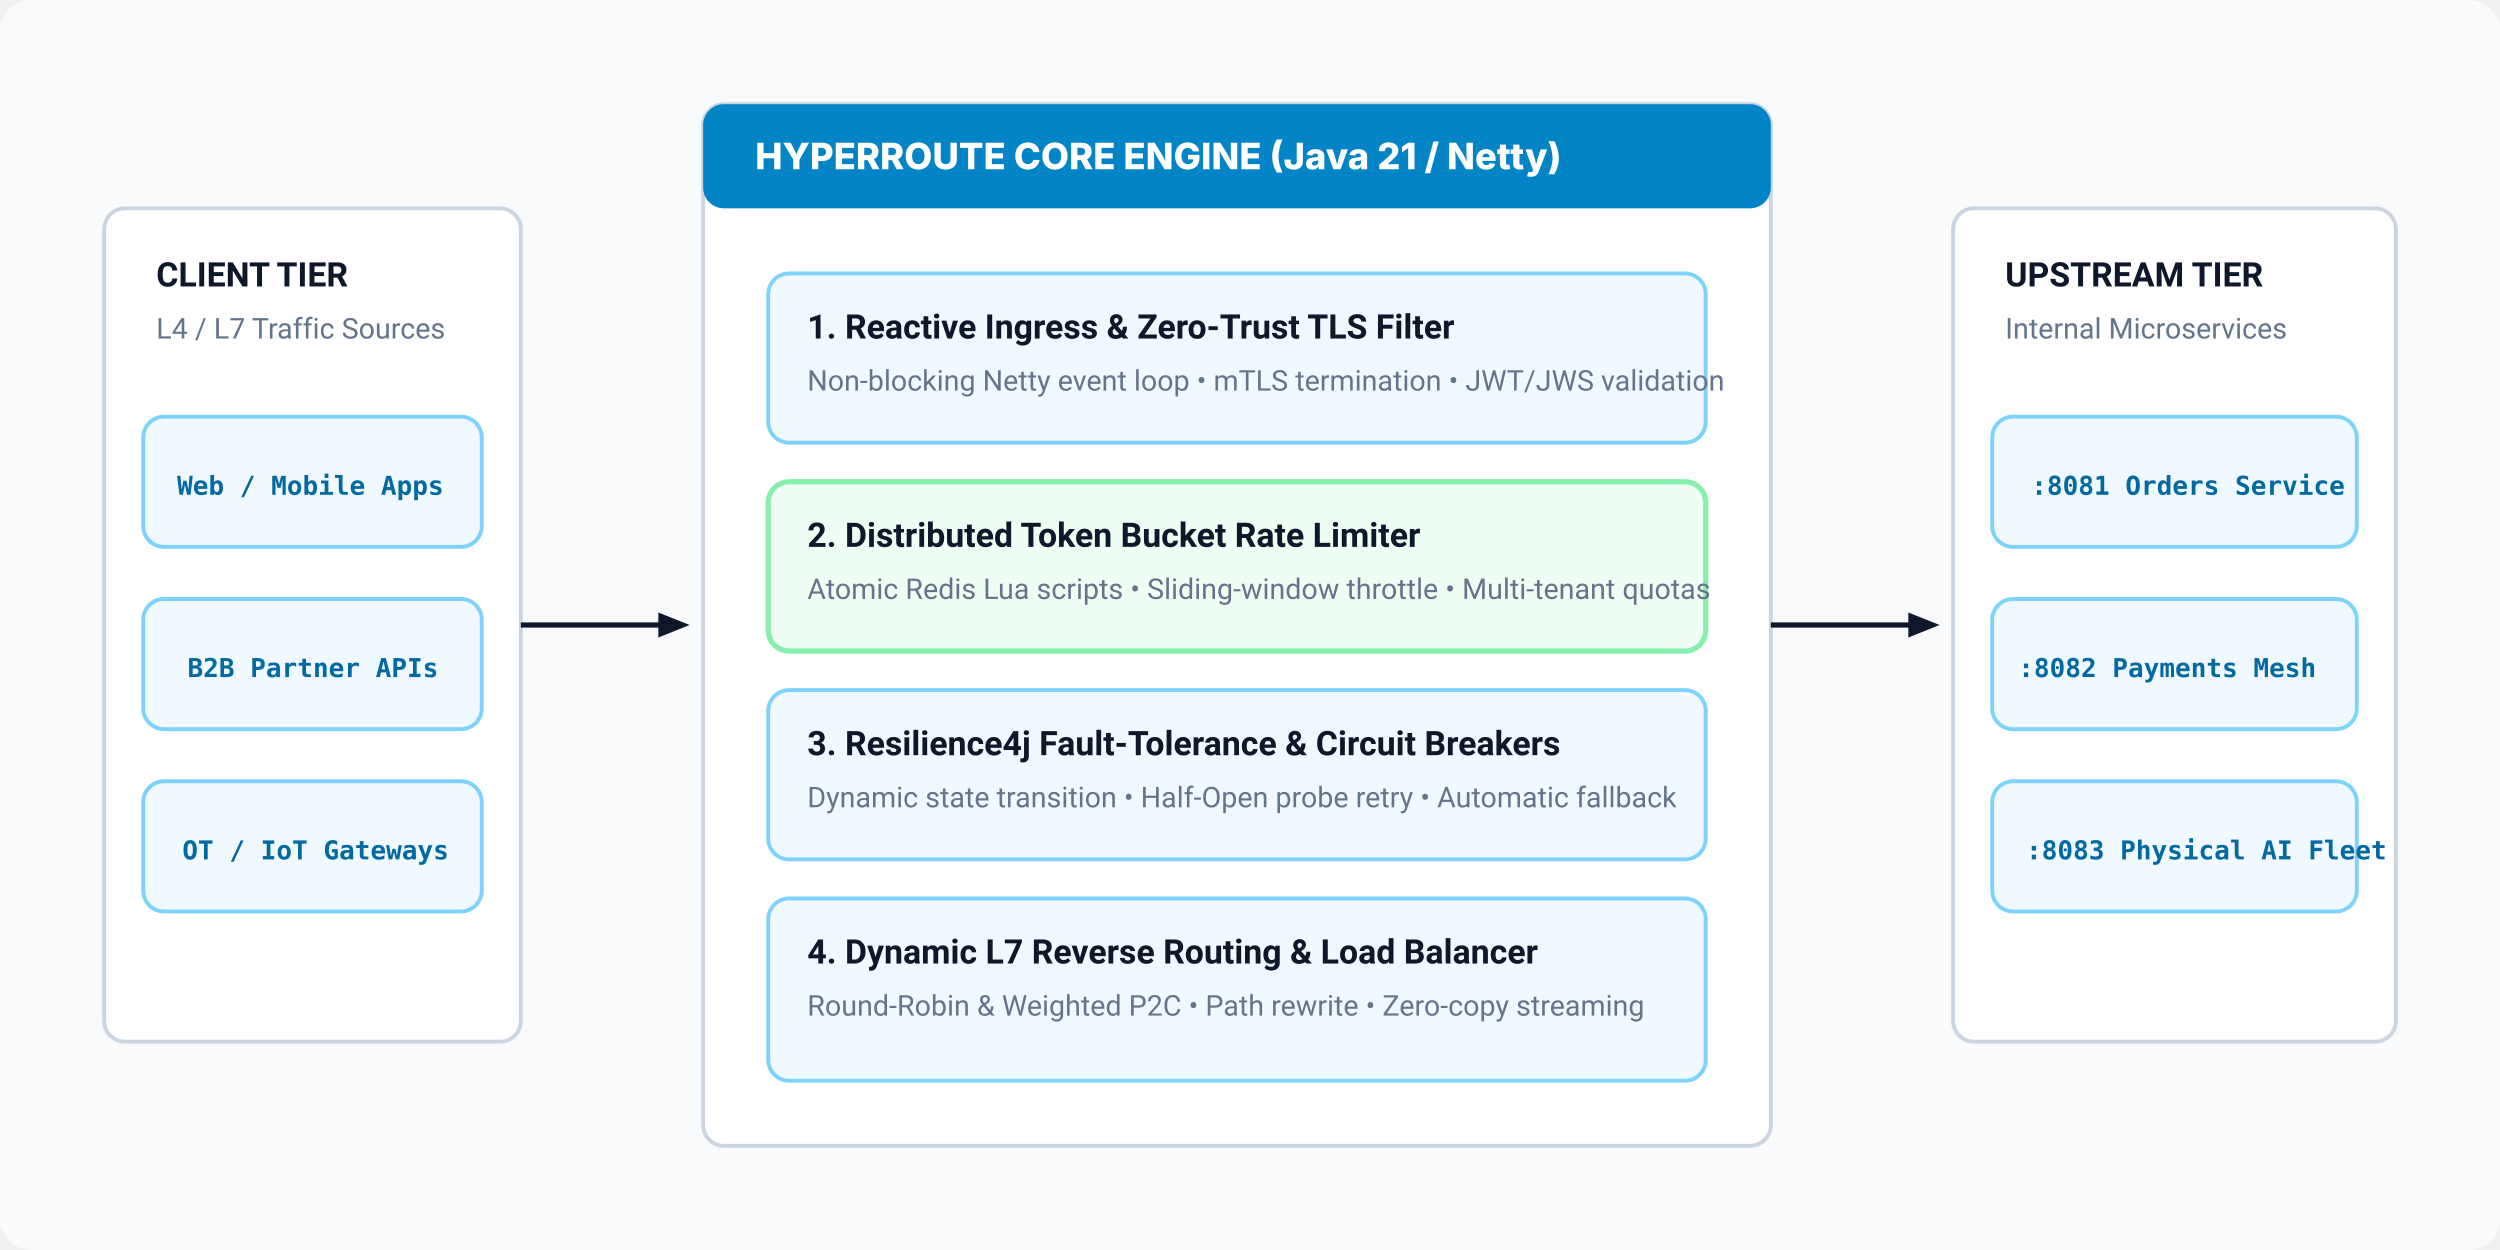
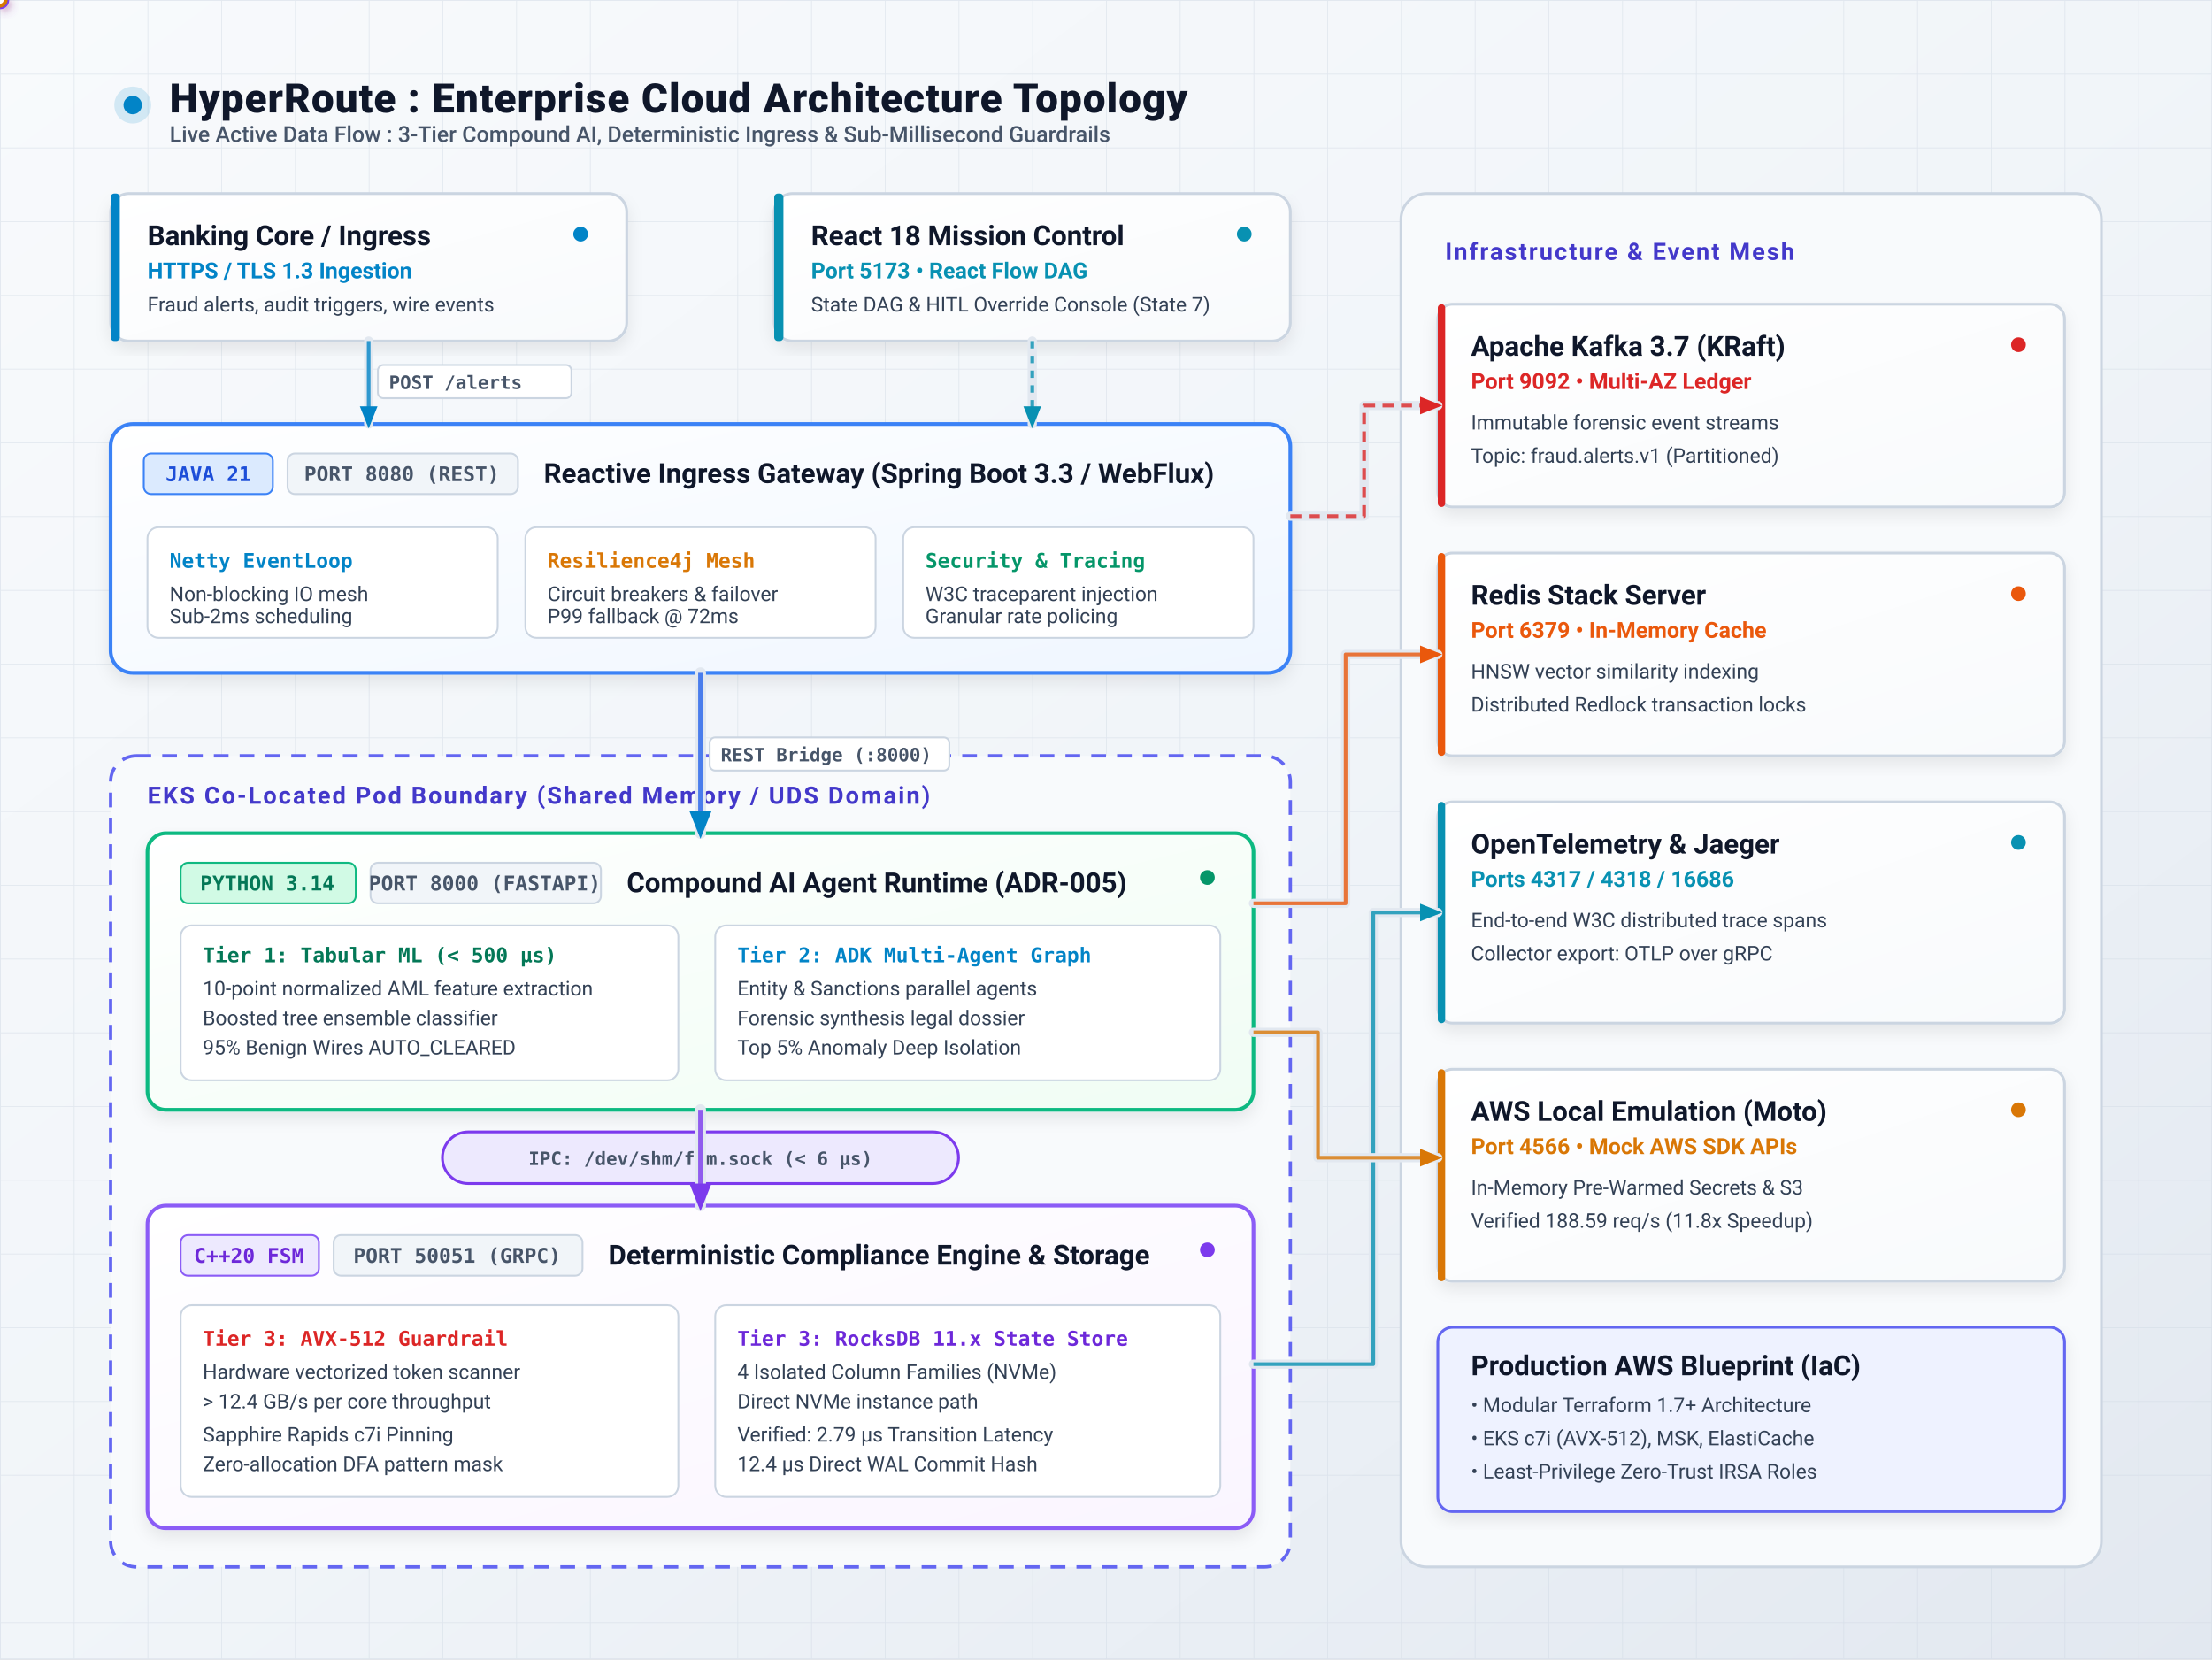
- <svg xmlns="http://www.w3.org/2000/svg" viewBox="0 0 960 480" width="100%" height="100%">
+ <svg xmlns="http://www.w3.org/2000/svg" viewBox="0 0 1200 900" width="100%" height="100%" text-rendering="geometricPrecision" shape-rendering="geometricPrecision">
  <defs>
-     <style>
-       .bg { fill: #f8fafc; }
-       .card { fill: #ffffff; stroke: #cbd5e1; stroke-width: 1.5; rx: 8; }
-       .core-card { fill: #f0fdf4; stroke: #86efac; stroke-width: 2; rx: 8; }
-       .accent-card { fill: #f0f9ff; stroke: #7dd3fc; stroke-width: 1.5; rx: 8; }
-       .title { font-family: -apple-system, BlinkMacSystemFont, "Segoe UI", Roboto, sans-serif; font-size: 13px; font-weight: 700; fill: #0f172a; }
-       .subtitle { font-family: -apple-system, BlinkMacSystemFont, "Segoe UI", Roboto, sans-serif; font-size: 11px; fill: #64748b; }
-       .badge-text { font-family: monospace; font-size: 10px; font-weight: 700; fill: #0369a1; }
-       .arrow { stroke: #0284c7; stroke-width: 2; fill: none; stroke-dasharray: 4,4; }
-       .solid-arrow { stroke: #0f172a; stroke-width: 2; fill: none; }
-       marker { fill: #0284c7; }
-     </style>
-     <marker id="arr" viewBox="0 0 10 10" refX="6" refY="5" markerWidth="6" markerHeight="6" orient="auto-start-reverse">
+     <linearGradient id="canvas-bg" x1="0%" y1="0%" x2="100%" y2="100%">
+       <stop offset="0%" stop-color="#f8fafc" />
+       <stop offset="50%" stop-color="#f1f5f9" />
+       <stop offset="100%" stop-color="#e2e8f0" />
+     </linearGradient>
+     <linearGradient id="card-grad-white" x1="0%" y1="0%" x2="100%" y2="100%">
+       <stop offset="0%" stop-color="#ffffff" />
+       <stop offset="100%" stop-color="#f8fafc" />
+     </linearGradient>
+     <linearGradient id="card-grad-java" x1="0%" y1="0%" x2="100%" y2="100%">
+       <stop offset="0%" stop-color="#ffffff" />
+       <stop offset="100%" stop-color="#eff6ff" />
+     </linearGradient>
+     <linearGradient id="card-grad-py" x1="0%" y1="0%" x2="100%" y2="100%">
+       <stop offset="0%" stop-color="#ffffff" />
+       <stop offset="100%" stop-color="#f0fdf4" />
+     </linearGradient>
+     <linearGradient id="card-grad-cpp" x1="0%" y1="0%" x2="100%" y2="100%">
+       <stop offset="0%" stop-color="#ffffff" />
+       <stop offset="100%" stop-color="#faf5ff" />
+     </linearGradient>
+     <linearGradient id="card-grad-infra" x1="0%" y1="0%" x2="100%" y2="100%">
+       <stop offset="0%" stop-color="#ffffff" />
+       <stop offset="100%" stop-color="#f8fafc" />
+     </linearGradient>
+     <filter id="card-shadow" x="-5%" y="-5%" width="110%" height="115%">
+       <feDropShadow dx="0" dy="4" stdDeviation="4" flood-color="#0f172a" flood-opacity="0.08" />
+     </filter>
+     <filter id="photon-glow" x="-50%" y="-50%" width="200%" height="200%">
+       <feGaussianBlur stdDeviation="2.5" result="blur1" />
+       <feGaussianBlur stdDeviation="1" result="blur2" />
+       <feMerge>
+         <feMergeNode in="blur1" />
+         <feMergeNode in="blur2" />
+         <feMergeNode in="SourceGraphic" />
+       </feMerge>
+     </filter>
+     <marker id="arrow-blue" viewBox="0 0 10 10" refX="8" refY="5" markerWidth="6" markerHeight="6" orient="auto-start-reverse">
      <path d="M 0 1 L 10 5 L 0 9 z" fill="#0284c7" />
    </marker>
-     <marker id="arr-dark" viewBox="0 0 10 10" refX="6" refY="5" markerWidth="6" markerHeight="6" orient="auto-start-reverse">
-       <path d="M 0 1 L 10 5 L 0 9 z" fill="#0f172a" />
+     <marker id="arrow-cyan" viewBox="0 0 10 10" refX="8" refY="5" markerWidth="6" markerHeight="6" orient="auto-start-reverse">
+       <path d="M 0 1 L 10 5 L 0 9 z" fill="#0891b2" />
+     </marker>
+     <marker id="arrow-purple" viewBox="0 0 10 10" refX="8" refY="5" markerWidth="6" markerHeight="6" orient="auto-start-reverse">
+       <path d="M 0 1 L 10 5 L 0 9 z" fill="#7c3aed" />
+     </marker>
+     <marker id="arrow-red" viewBox="0 0 10 10" refX="8" refY="5" markerWidth="6" markerHeight="6" orient="auto-start-reverse">
+       <path d="M 0 1 L 10 5 L 0 9 z" fill="#dc2626" />
+     </marker>
+     <marker id="arrow-orange" viewBox="0 0 10 10" refX="8" refY="5" markerWidth="6" markerHeight="6" orient="auto-start-reverse">
+       <path d="M 0 1 L 10 5 L 0 9 z" fill="#ea580c" />
+     </marker>
+     <marker id="arrow-amber" viewBox="0 0 10 10" refX="8" refY="5" markerWidth="6" markerHeight="6" orient="auto-start-reverse">
+       <path d="M 0 1 L 10 5 L 0 9 z" fill="#d97706" />
    </marker>
  </defs>
-   <rect width="960" height="480" class="bg" rx="12" />
-   <rect x="40" y="80" width="160" height="320" class="card" />
-   <text x="60" y="110" class="title">CLIENT TIER</text>
-   <text x="60" y="130" class="subtitle">L4 / L7 Traffic Sources</text>
-   <rect x="55" y="160" width="130" height="50" class="accent-card" />
-   <text x="68" y="190" class="badge-text">Web / Mobile Apps</text>
-   <rect x="55" y="230" width="130" height="50" class="accent-card" />
-   <text x="72" y="260" class="badge-text">B2B Partner APIs</text>
-   <rect x="55" y="300" width="130" height="50" class="accent-card" />
-   <text x="70" y="330" class="badge-text">OT / IoT Gateways</text>
-   <path d="M 200 240 L 260 240" class="solid-arrow" marker-end="url(#arr-dark)" />
-   <rect x="270" y="40" width="410" height="400" class="card" stroke="#0284c7" stroke-width="2" />
-   <rect x="270" y="40" width="410" height="40" fill="#0284c7" rx="8" />
-   <text x="290" y="65" font-family="-apple-system, BlinkMacSystemFont, sans-serif" font-size="14" font-weight="800" fill="#ffffff">HYPERROUTE CORE ENGINE (Java 21 / Netty)</text>
-   <rect x="295" y="105" width="360" height="65" class="accent-card" />
-   <text x="310" y="130" class="title">1. Reactive Ingress &amp; Zero-Trust TLS Filter</text>
-   <text x="310" y="150" class="subtitle">Non-blocking Netty event loop • mTLS termination • JWT/JWS validation</text>
-   <rect x="295" y="185" width="360" height="65" class="core-card" />
-   <text x="310" y="210" class="title">2. Distributed Token Bucket Rate Limiter</text>
-   <text x="310" y="230" class="subtitle">Atomic Redis Lua scripts • Sliding-window throttle • Multi-tenant quotas</text>
-   <rect x="295" y="265" width="360" height="65" class="accent-card" />
-   <text x="310" y="290" class="title">3. Resilience4j Fault-Tolerance &amp; Circuit Breakers</text>
-   <text x="310" y="310" class="subtitle">Dynamic state transition • Half-Open probe retry • Automatic fallback</text>
-   <rect x="295" y="345" width="360" height="70" class="accent-card" />
-   <text x="310" y="370" class="title">4. Dynamic L7 Reverse Routing &amp; Load Balancer</text>
-   <text x="310" y="390" class="subtitle">Round-Robin &amp; Weighted P2C • Path rewrite • Zero-copy streaming</text>
-   <path d="M 680 240 L 740 240" class="solid-arrow" marker-end="url(#arr-dark)" />
-   <rect x="750" y="80" width="170" height="320" class="card" />
-   <text x="770" y="110" class="title">UPSTREAM TIER</text>
-   <text x="770" y="130" class="subtitle">Internal Microservices</text>
-   <rect x="765" y="160" width="140" height="50" class="accent-card" />
-   <text x="780" y="190" class="badge-text">:8081 Orders Service</text>
-   <rect x="765" y="230" width="140" height="50" class="accent-card" />
-   <text x="775" y="260" class="badge-text">:8082 Payments Mesh</text>
-   <rect x="765" y="300" width="140" height="50" class="accent-card" />
-   <text x="778" y="330" class="badge-text">:8083 Physical AI Fleet</text>
+   <style>
+     .title { font-family: -apple-system, BlinkMacSystemFont, "Segoe UI", Roboto, Helvetica, Arial, sans-serif; font-size: 22px; font-weight: 800; fill: #0f172a; letter-spacing: 0.5px; }
+     .subtitle { font-family: -apple-system, BlinkMacSystemFont, "Segoe UI", Roboto, Helvetica, Arial, sans-serif; font-size: 12px; font-weight: 500; fill: #475569; }
+     .tier-title { font-family: -apple-system, BlinkMacSystemFont, "Segoe UI", Roboto, Helvetica, Arial, sans-serif; font-size: 13px; font-weight: 700; fill: #4338ca; text-transform: uppercase; letter-spacing: 1px; }
+     .card-header { font-family: -apple-system, BlinkMacSystemFont, "Segoe UI", Roboto, Helvetica, Arial, sans-serif; font-size: 15px; font-weight: 700; fill: #0f172a; }
+     .card-meta { font-family: -apple-system, BlinkMacSystemFont, "Segoe UI", Roboto, Helvetica, Arial, sans-serif; font-size: 12px; font-weight: 600; }
+     .body-text { font-family: -apple-system, BlinkMacSystemFont, "Segoe UI", Roboto, Helvetica, Arial, sans-serif; font-size: 11px; fill: #334155; font-weight: 400; line-height: 15px; }
+     .badge-text { font-family: ui-monospace, SFMono-Regular, Menlo, Monaco, Consolas, monospace; font-size: 11px; font-weight: 700; }
+     .wire-label { font-family: ui-monospace, SFMono-Regular, Menlo, Monaco, Consolas, monospace; font-size: 10px; font-weight: 700; fill: #475569; }
+   </style>
+   <rect width="1200" height="900" fill="url(#canvas-bg)" />
+   <g opacity="0.45" stroke="#cbd5e1" stroke-width="0.8">
+     <pattern id="grid" width="40" height="40" patternUnits="userSpaceOnUse">
+       <path d="M 40 0 L 0 0 0 40" fill="none" />
+     </pattern>
+     <rect width="1200" height="900" fill="url(#grid)" />
+   </g>
+   <g transform="translate(60, 45)">
+     <circle cx="12" cy="12" r="10" fill="#0284c7" opacity="0.15">
+       <animate attributeName="r" values="8;14;8" dur="2.5s" repeatCount="indefinite" />
+       <animate attributeName="opacity" values="0.15;0.35;0.15" dur="2.5s" repeatCount="indefinite" />
+     </circle>
+     <circle cx="12" cy="12" r="5" fill="#0284c7" />
+     <text x="32" y="16" class="title">HyperRoute : Enterprise Cloud Architecture Topology</text>
+     <text x="32" y="32" class="subtitle">Live Active Data Flow : 3-Tier Compound AI, Deterministic Ingress &amp; Sub-Millisecond Guardrails</text>
+   </g>
+   <g transform="translate(60, 105)">
+     <g>
+       <rect x="0" y="0" width="280" height="80" rx="10" fill="url(#card-grad-white)" stroke="#cbd5e1" stroke-width="1.5" filter="url(#card-shadow)" />
+       <rect x="0" y="0" width="5" height="80" rx="2" fill="#0284c7" />
+       <text x="20" y="28" class="card-header">Banking Core / Ingress</text>
+       <text x="20" y="46" class="card-meta" fill="#0284c7">HTTPS / TLS 1.3 Ingestion</text>
+       <text x="20" y="64" class="body-text">Fraud alerts, audit triggers, wire events</text>
+       <circle cx="255" cy="22" r="4" fill="#0284c7">
+         <animate attributeName="opacity" values="1;0.3;1" dur="1.5s" repeatCount="indefinite" />
+       </circle>
+     </g>
+     <g transform="translate(360, 0)">
+       <rect x="0" y="0" width="280" height="80" rx="10" fill="url(#card-grad-white)" stroke="#cbd5e1" stroke-width="1.5" filter="url(#card-shadow)" />
+       <rect x="0" y="0" width="5" height="80" rx="2" fill="#0891b2" />
+       <text x="20" y="28" class="card-header">React 18 Mission Control</text>
+       <text x="20" y="46" class="card-meta" fill="#0891b2">Port 5173 • React Flow DAG</text>
+       <text x="20" y="64" class="body-text">State DAG &amp; HITL Override Console (State 7)</text>
+       <circle cx="255" cy="22" r="4" fill="#0891b2">
+         <animate attributeName="opacity" values="1;0.3;1" dur="1.8s" repeatCount="indefinite" />
+       </circle>
+     </g>
+   </g>
+   <g transform="translate(60, 230)">
+     <g>
+       <rect x="0" y="0" width="640" height="135" rx="12" fill="url(#card-grad-java)" stroke="#3b82f6" stroke-width="2" filter="url(#card-shadow)" />
+       <rect x="18" y="16" width="70" height="22" rx="4" fill="#dbeafe" stroke="#3b82f6" stroke-width="1" />
+       <text x="53" y="31" text-anchor="middle" class="badge-text" fill="#1d4ed8">JAVA 21</text>
+       <rect x="96" y="16" width="125" height="22" rx="4" fill="#f1f5f9" stroke="#cbd5e1" stroke-width="1" />
+       <text x="158" y="31" text-anchor="middle" class="badge-text" fill="#475569">PORT 8080 (REST)</text>
+       <text x="235" y="32" class="card-header">Reactive Ingress Gateway (Spring Boot 3.3 / WebFlux)</text>
+       <g transform="translate(20, 56)">
+         <rect x="0" y="0" width="190" height="60" rx="6" fill="#ffffff" stroke="#cbd5e1" stroke-width="1" />
+         <text x="12" y="22" class="badge-text" fill="#0284c7">Netty EventLoop</text>
+         <text x="12" y="40" class="body-text">Non-blocking IO mesh</text>
+         <text x="12" y="52" class="body-text">Sub-2ms scheduling</text>
+         <rect x="205" y="0" width="190" height="60" rx="6" fill="#ffffff" stroke="#cbd5e1" stroke-width="1" />
+         <text x="217" y="22" class="badge-text" fill="#d97706">Resilience4j Mesh</text>
+         <text x="217" y="40" class="body-text">Circuit breakers &amp; failover</text>
+         <text x="217" y="52" class="body-text">P99 fallback @ 72ms</text>
+         <rect x="410" y="0" width="190" height="60" rx="6" fill="#ffffff" stroke="#cbd5e1" stroke-width="1" />
+         <text x="422" y="22" class="badge-text" fill="#059669">Security &amp; Tracing</text>
+         <text x="422" y="40" class="body-text">W3C traceparent injection</text>
+         <text x="422" y="52" class="body-text">Granular rate policing</text>
+       </g>
+     </g>
+   </g>
+   <g transform="translate(60, 410)">
+     <rect x="0" y="0" width="640" height="440" rx="14" fill="#f8fafc" stroke="#6366f1" stroke-width="1.8" stroke-dasharray="8 6" />
+     <text x="20" y="26" class="tier-title">EKS Co-Located Pod Boundary (Shared Memory / UDS Domain)</text>
+     <g transform="translate(20, 42)">
+       <rect x="0" y="0" width="600" height="150" rx="10" fill="url(#card-grad-py)" stroke="#10b981" stroke-width="2" filter="url(#card-shadow)" />
+       <rect x="18" y="16" width="95" height="22" rx="4" fill="#d1fae5" stroke="#10b981" stroke-width="1" />
+       <text x="65" y="31" text-anchor="middle" class="badge-text" fill="#047857">PYTHON 3.14</text>
+       <rect x="121" y="16" width="125" height="22" rx="4" fill="#f1f5f9" stroke="#cbd5e1" stroke-width="1" />
+       <text x="183" y="31" text-anchor="middle" class="badge-text" fill="#475569">PORT 8000 (FASTAPI)</text>
+       <text x="260" y="32" class="card-header">Compound AI Agent Runtime (ADR-005)</text>
+       <circle cx="575" cy="24" r="4" fill="#059669">
+         <animate attributeName="opacity" values="1;0.2;1" dur="1.2s" repeatCount="indefinite" />
+       </circle>
+       <g transform="translate(18, 50)">
+         <rect x="0" y="0" width="270" height="84" rx="6" fill="#ffffff" stroke="#cbd5e1" stroke-width="1" />
+         <text x="12" y="20" class="badge-text" fill="#047857">Tier 1: Tabular ML (&lt; 500 µs)</text>
+         <text x="12" y="38" class="body-text">10-point normalized AML feature extraction</text>
+         <text x="12" y="54" class="body-text">Boosted tree ensemble classifier</text>
+         <text x="12" y="70" class="body-text" font-weight="700" fill="#059669">95% Benign Wires AUTO_CLEARED</text>
+         <rect x="290" y="0" width="274" height="84" rx="6" fill="#ffffff" stroke="#cbd5e1" stroke-width="1" />
+         <text x="302" y="20" class="badge-text" fill="#0284c7">Tier 2: ADK Multi-Agent Graph</text>
+         <text x="302" y="38" class="body-text">Entity &amp; Sanctions parallel agents</text>
+         <text x="302" y="54" class="body-text">Forensic synthesis legal dossier</text>
+         <text x="302" y="70" class="body-text" font-weight="700" fill="#d97706">Top 5% Anomaly Deep Isolation</text>
+       </g>
+     </g>
+     <g transform="translate(180, 204)">
+       <rect x="0" y="0" width="280" height="28" rx="14" fill="#ede9fe" stroke="#7c3aed" stroke-width="1.5" />
+       <text x="140" y="18" text-anchor="middle" class="wire-label" fill="#6d28d9">IPC: /dev/shm/fsm.sock (&lt; 6 μs)</text>
+     </g>
+     <g transform="translate(20, 244)">
+       <rect x="0" y="0" width="600" height="175" rx="10" fill="url(#card-grad-cpp)" stroke="#8b5cf6" stroke-width="2" filter="url(#card-shadow)" />
+       <rect x="18" y="16" width="75" height="22" rx="4" fill="#ede9fe" stroke="#8b5cf6" stroke-width="1" />
+       <text x="55" y="31" text-anchor="middle" class="badge-text" fill="#6d28d9">C++20 FSM</text>
+       <rect x="101" y="16" width="135" height="22" rx="4" fill="#f1f5f9" stroke="#cbd5e1" stroke-width="1" />
+       <text x="168" y="31" text-anchor="middle" class="badge-text" fill="#475569">PORT 50051 (GRPC)</text>
+       <text x="250" y="32" class="card-header">Deterministic Compliance Engine &amp; Storage</text>
+       <circle cx="575" cy="24" r="4" fill="#7c3aed">
+         <animate attributeName="opacity" values="1;0.3;1" dur="0.8s" repeatCount="indefinite" />
+       </circle>
+       <g transform="translate(18, 54)">
+         <rect x="0" y="0" width="270" height="104" rx="6" fill="#ffffff" stroke="#cbd5e1" stroke-width="1" />
+         <text x="12" y="22" class="badge-text" fill="#dc2626">Tier 3: AVX-512 Guardrail</text>
+         <text x="12" y="40" class="body-text">Hardware vectorized token scanner</text>
+         <text x="12" y="56" class="body-text">&gt; 12.4 GB/s per core throughput</text>
+         <text x="12" y="74" class="body-text" font-weight="600" fill="#0284c7">Sapphire Rapids c7i Pinning</text>
+         <text x="12" y="90" class="body-text" fill="#64748b">Zero-allocation DFA pattern mask</text>
+         <rect x="290" y="0" width="274" height="104" rx="6" fill="#ffffff" stroke="#cbd5e1" stroke-width="1" />
+         <text x="302" y="22" class="badge-text" fill="#6d28d9">Tier 3: RocksDB 11.x State Store</text>
+         <text x="302" y="40" class="body-text">4 Isolated Column Families (NVMe)</text>
+         <text x="302" y="56" class="body-text">Direct NVMe instance path</text>
+         <text x="302" y="74" class="body-text" font-weight="700" fill="#059669">Verified: 2.79 µs Transition Latency</text>
+         <text x="302" y="90" class="body-text" font-weight="700" fill="#7c3aed">12.4 µs Direct WAL Commit Hash</text>
+       </g>
+     </g>
+   </g>
+   <g transform="translate(760, 105)">
+     <rect x="0" y="0" width="380" height="745" rx="14" fill="#f8fafc" stroke="#cbd5e1" stroke-width="1.5" />
+     <text x="24" y="36" class="tier-title" fill="#334155">Infrastructure &amp; Event Mesh</text>
+     <g transform="translate(20, 60)">
+       <rect x="0" y="0" width="340" height="110" rx="8" fill="url(#card-grad-infra)" stroke="#cbd5e1" stroke-width="1.5" filter="url(#card-shadow)" />
+       <rect x="0" y="0" width="4" height="110" rx="2" fill="#dc2626" />
+       <text x="18" y="28" class="card-header">Apache Kafka 3.7 (KRaft)</text>
+       <text x="18" y="46" class="card-meta" fill="#dc2626">Port 9092 • Multi-AZ Ledger</text>
+       <text x="18" y="68" class="body-text">Immutable forensic event streams</text>
+       <text x="18" y="86" class="body-text" fill="#64748b">Topic: fraud.alerts.v1 (Partitioned)</text>
+       <circle cx="315" cy="22" r="4" fill="#dc2626">
+         <animate attributeName="opacity" values="1;0.2;1" dur="1.1s" repeatCount="indefinite" />
+       </circle>
+     </g>
+     <g transform="translate(20, 195)">
+       <rect x="0" y="0" width="340" height="110" rx="8" fill="url(#card-grad-infra)" stroke="#cbd5e1" stroke-width="1.5" filter="url(#card-shadow)" />
+       <rect x="0" y="0" width="4" height="110" rx="2" fill="#ea580c" />
+       <text x="18" y="28" class="card-header">Redis Stack Server</text>
+       <text x="18" y="46" class="card-meta" fill="#ea580c">Port 6379 • In-Memory Cache</text>
+       <text x="18" y="68" class="body-text">HNSW vector similarity indexing</text>
+       <text x="18" y="86" class="body-text" fill="#64748b">Distributed Redlock transaction locks</text>
+       <circle cx="315" cy="22" r="4" fill="#ea580c">
+         <animate attributeName="opacity" values="1;0.2;1" dur="1.4s" repeatCount="indefinite" />
+       </circle>
+     </g>
+     <g transform="translate(20, 330)">
+       <rect x="0" y="0" width="340" height="120" rx="8" fill="url(#card-grad-infra)" stroke="#cbd5e1" stroke-width="1.5" filter="url(#card-shadow)" />
+       <rect x="0" y="0" width="4" height="120" rx="2" fill="#0891b2" />
+       <text x="18" y="28" class="card-header">OpenTelemetry &amp; Jaeger</text>
+       <text x="18" y="46" class="card-meta" fill="#0891b2">Ports 4317 / 4318 / 16686</text>
+       <text x="18" y="68" class="body-text">End-to-end W3C distributed trace spans</text>
+       <text x="18" y="86" class="body-text" fill="#64748b">Collector export: OTLP over gRPC</text>
+       <circle cx="315" cy="22" r="4" fill="#0891b2">
+         <animate attributeName="opacity" values="1;0.2;1" dur="1.7s" repeatCount="indefinite" />
+       </circle>
+     </g>
+     <g transform="translate(20, 475)">
+       <rect x="0" y="0" width="340" height="115" rx="8" fill="url(#card-grad-infra)" stroke="#cbd5e1" stroke-width="1.5" filter="url(#card-shadow)" />
+       <rect x="0" y="0" width="4" height="115" rx="2" fill="#d97706" />
+       <text x="18" y="28" class="card-header">AWS Local Emulation (Moto)</text>
+       <text x="18" y="46" class="card-meta" fill="#d97706">Port 4566 • Mock AWS SDK APIs</text>
+       <text x="18" y="68" class="body-text">In-Memory Pre-Warmed Secrets &amp; S3</text>
+       <text x="18" y="86" class="body-text" font-weight="700" fill="#059669">Verified 188.59 req/s (11.8x Speedup)</text>
+       <circle cx="315" cy="22" r="4" fill="#d97706">
+         <animate attributeName="opacity" values="1;0.3;1" dur="1.3s" repeatCount="indefinite" />
+       </circle>
+     </g>
+     <g transform="translate(20, 615)">
+       <rect x="0" y="0" width="340" height="100" rx="8" fill="#eef2ff" stroke="#6366f1" stroke-width="1.5" filter="url(#card-shadow)" />
+       <text x="18" y="26" class="card-header" fill="#3730a3">Production AWS Blueprint (IaC)</text>
+       <text x="18" y="46" class="body-text">• Modular Terraform 1.7+ Architecture</text>
+       <text x="18" y="64" class="body-text">• EKS c7i (AVX-512), MSK, ElastiCache</text>
+       <text x="18" y="82" class="body-text" font-weight="600" fill="#4f46e5">• Least-Privilege Zero-Trust IRSA Roles</text>
+     </g>
+   </g>
+   <path id="path-client-ingress" d="M 200 185 L 200 230" stroke="#e2e8f0" stroke-width="5" stroke-linecap="round" fill="none" />
+   <path d="M 200 185 L 200 230" stroke="#0284c7" stroke-width="2" stroke-opacity="0.8" fill="none" marker-end="url(#arrow-blue)" />
+   <path id="path-ui-ingress" d="M 560 185 L 560 230" stroke="#e2e8f0" stroke-width="5" stroke-linecap="round" fill="none" />
+   <path d="M 560 185 L 560 230" stroke="#0891b2" stroke-width="2" stroke-dasharray="4 4" stroke-opacity="0.8" fill="none" marker-end="url(#arrow-cyan)" />
+   <path id="path-ingress-python" d="M 380 365 L 380 452" stroke="#e2e8f0" stroke-width="6" stroke-linecap="round" fill="none" />
+   <path d="M 380 365 L 380 452" stroke="#2563eb" stroke-width="2.5" stroke-opacity="0.8" fill="none" marker-end="url(#arrow-blue)" />
+   <path id="path-python-cpp" d="M 380 602 L 380 654" stroke="#e2e8f0" stroke-width="6" stroke-linecap="round" fill="none" />
+   <path d="M 380 602 L 380 654" stroke="#7c3aed" stroke-width="2.5" stroke-opacity="0.8" fill="none" marker-end="url(#arrow-purple)" />
+   <path id="path-ingress-kafka" d="M 700 280 L 740 280 L 740 220 L 780 220" stroke="#e2e8f0" stroke-width="5" stroke-linecap="round" stroke-linejoin="round" fill="none" />
+   <path d="M 700 280 L 740 280 L 740 220 L 780 220" stroke="#dc2626" stroke-width="2" stroke-opacity="0.8" stroke-dasharray="6 4" stroke-linejoin="round" fill="none" marker-end="url(#arrow-red)" />
+   <path id="path-python-redis" d="M 680 490 L 730 490 L 730 355 L 780 355" stroke="#e2e8f0" stroke-width="5" stroke-linecap="round" stroke-linejoin="round" fill="none" />
+   <path d="M 680 490 L 730 490 L 730 355 L 780 355" stroke="#ea580c" stroke-width="2" stroke-opacity="0.8" stroke-linejoin="round" fill="none" marker-end="url(#arrow-orange)" />
+   <path id="path-cpp-otel" d="M 680 740 L 745 740 L 745 495 L 780 495" stroke="#e2e8f0" stroke-width="5" stroke-linecap="round" stroke-linejoin="round" fill="none" />
+   <path d="M 680 740 L 745 740 L 745 495 L 780 495" stroke="#0891b2" stroke-width="2" stroke-opacity="0.8" stroke-linejoin="round" fill="none" marker-end="url(#arrow-cyan)" />
+   <path id="path-python-aws" d="M 680 560 L 715 560 L 715 628 L 780 628" stroke="#e2e8f0" stroke-width="5" stroke-linecap="round" stroke-linejoin="round" fill="none" />
+   <path d="M 680 560 L 715 560 L 715 628 L 780 628" stroke="#d97706" stroke-width="2" stroke-opacity="0.8" stroke-linejoin="round" fill="none" marker-end="url(#arrow-amber)" />
+   <g transform="translate(205, 198)">
+     <rect x="0" y="0" width="105" height="18" rx="3" fill="#ffffff" stroke="#cbd5e1" stroke-width="1" />
+     <text x="6" y="13" class="wire-label" fill="#0284c7">POST /alerts</text>
+   </g>
+   <g transform="translate(385, 400)">
+     <rect x="0" y="0" width="130" height="18" rx="3" fill="#ffffff" stroke="#cbd5e1" stroke-width="1" />
+     <text x="6" y="13" class="wire-label" fill="#2563eb">REST Bridge (:8000)</text>
+   </g>
+   <g filter="url(#photon-glow)">
+     <circle r="4" fill="#0284c7">
+       <animateMotion dur="0.9s" repeatCount="indefinite">
+         <mpath href="#path-client-ingress" />
+       </animateMotion>
+     </circle>
+     <circle r="2" fill="#ffffff">
+       <animateMotion dur="0.9s" begin="0.45s" repeatCount="indefinite">
+         <mpath href="#path-client-ingress" />
+       </animateMotion>
+     </circle>
+     <circle r="3.5" fill="#0891b2">
+       <animateMotion dur="1.4s" repeatCount="indefinite">
+         <mpath href="#path-ui-ingress" />
+       </animateMotion>
+     </circle>
+     <circle r="4.5" fill="#2563eb">
+       <animateMotion dur="1.1s" repeatCount="indefinite">
+         <mpath href="#path-ingress-python" />
+       </animateMotion>
+     </circle>
+     <circle r="2.5" fill="#ffffff">
+       <animateMotion dur="1.1s" begin="0.55s" repeatCount="indefinite">
+         <mpath href="#path-ingress-python" />
+       </animateMotion>
+     </circle>
+     <circle r="5" fill="#7c3aed">
+       <animateMotion dur="0.6s" repeatCount="indefinite">
+         <mpath href="#path-python-cpp" />
+       </animateMotion>
+     </circle>
+     <circle r="2.5" fill="#ffffff">
+       <animateMotion dur="0.6s" begin="0.3s" repeatCount="indefinite">
+         <mpath href="#path-python-cpp" />
+       </animateMotion>
+     </circle>
+     <circle r="4" fill="#dc2626">
+       <animateMotion dur="1.6s" repeatCount="indefinite">
+         <mpath href="#path-ingress-kafka" />
+       </animateMotion>
+     </circle>
+     <circle r="2" fill="#ffffff">
+       <animateMotion dur="1.6s" begin="0.8s" repeatCount="indefinite">
+         <mpath href="#path-ingress-kafka" />
+       </animateMotion>
+     </circle>
+     <circle r="4" fill="#ea580c">
+       <animateMotion dur="1.8s" repeatCount="indefinite">
+         <mpath href="#path-python-redis" />
+       </animateMotion>
+     </circle>
+     <circle r="2" fill="#ffffff">
+       <animateMotion dur="1.8s" begin="0.9s" repeatCount="indefinite">
+         <mpath href="#path-python-redis" />
+       </animateMotion>
+     </circle>
+     <circle r="4" fill="#0891b2">
+       <animateMotion dur="2.2s" repeatCount="indefinite">
+         <mpath href="#path-cpp-otel" />
+       </animateMotion>
+     </circle>
+     <circle r="2" fill="#ffffff">
+       <animateMotion dur="2.2s" begin="1.1s" repeatCount="indefinite">
+         <mpath href="#path-cpp-otel" />
+       </animateMotion>
+     </circle>
+     <circle r="4" fill="#d97706">
+       <animateMotion dur="2.0s" repeatCount="indefinite">
+         <mpath href="#path-python-aws" />
+       </animateMotion>
+     </circle>
+     <circle r="2" fill="#ffffff">
+       <animateMotion dur="2.0s" begin="1.0s" repeatCount="indefinite">
+         <mpath href="#path-python-aws" />
+       </animateMotion>
+     </circle>
+   </g>
</svg>
